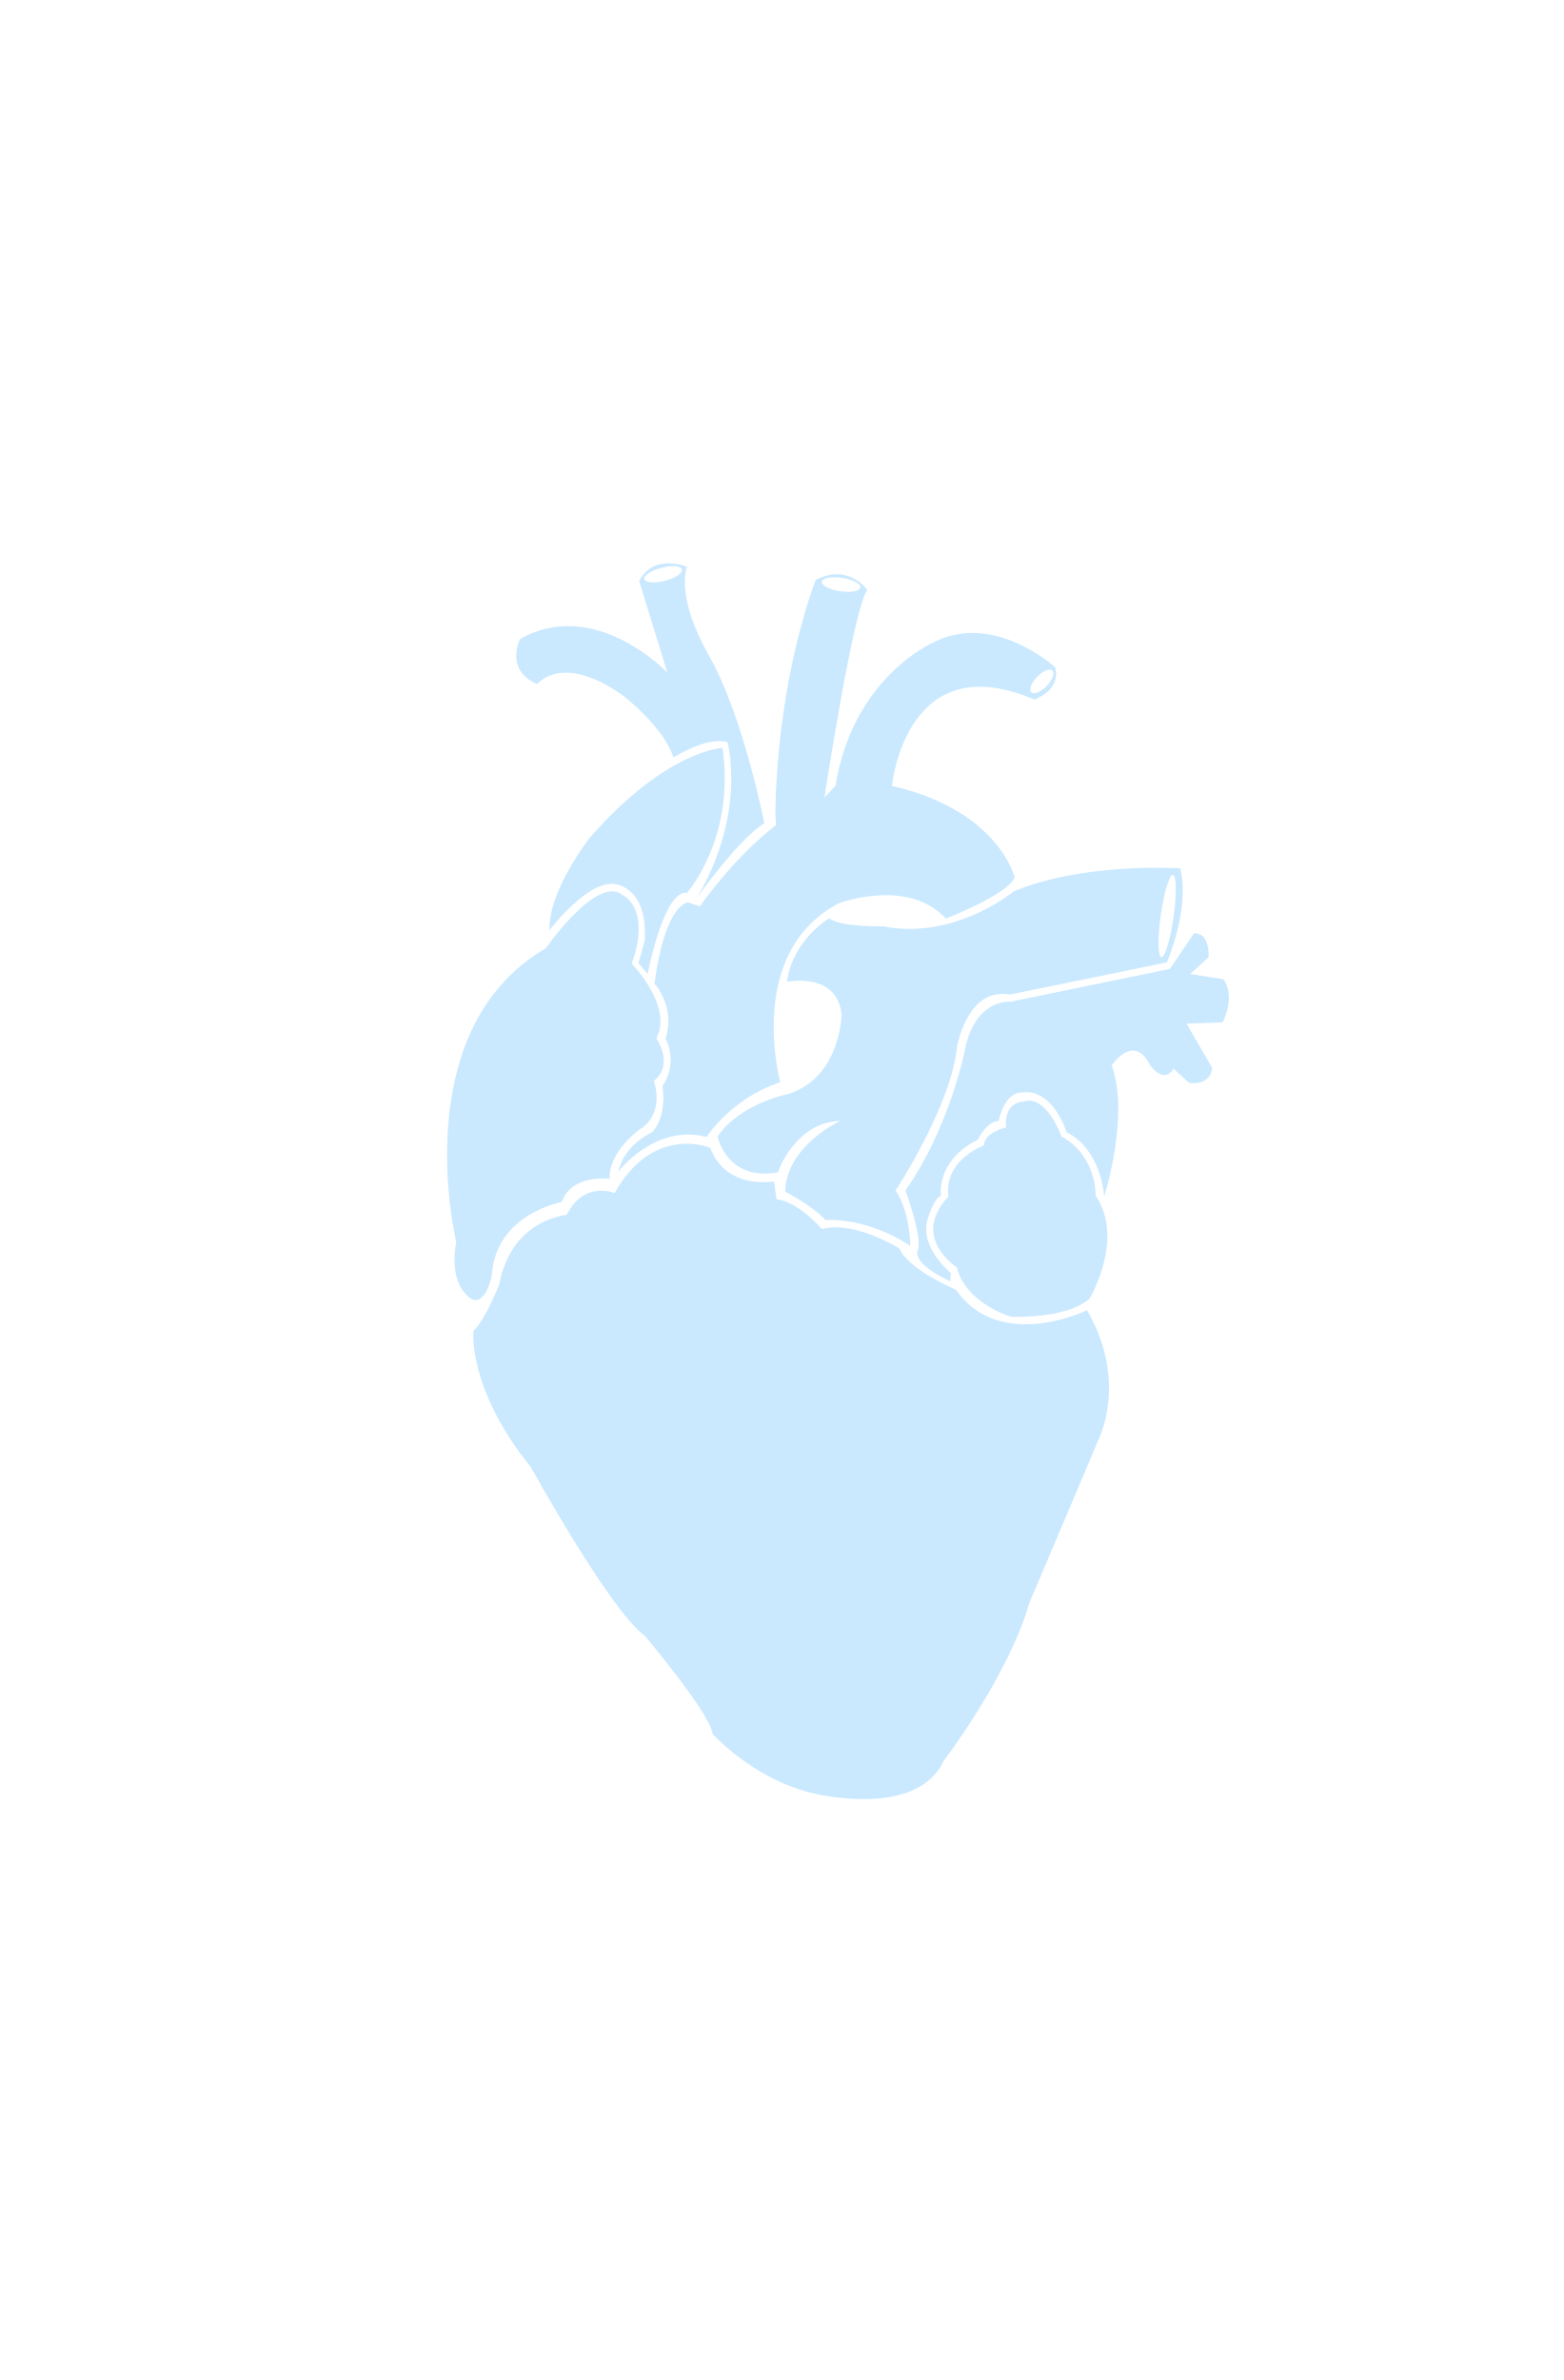
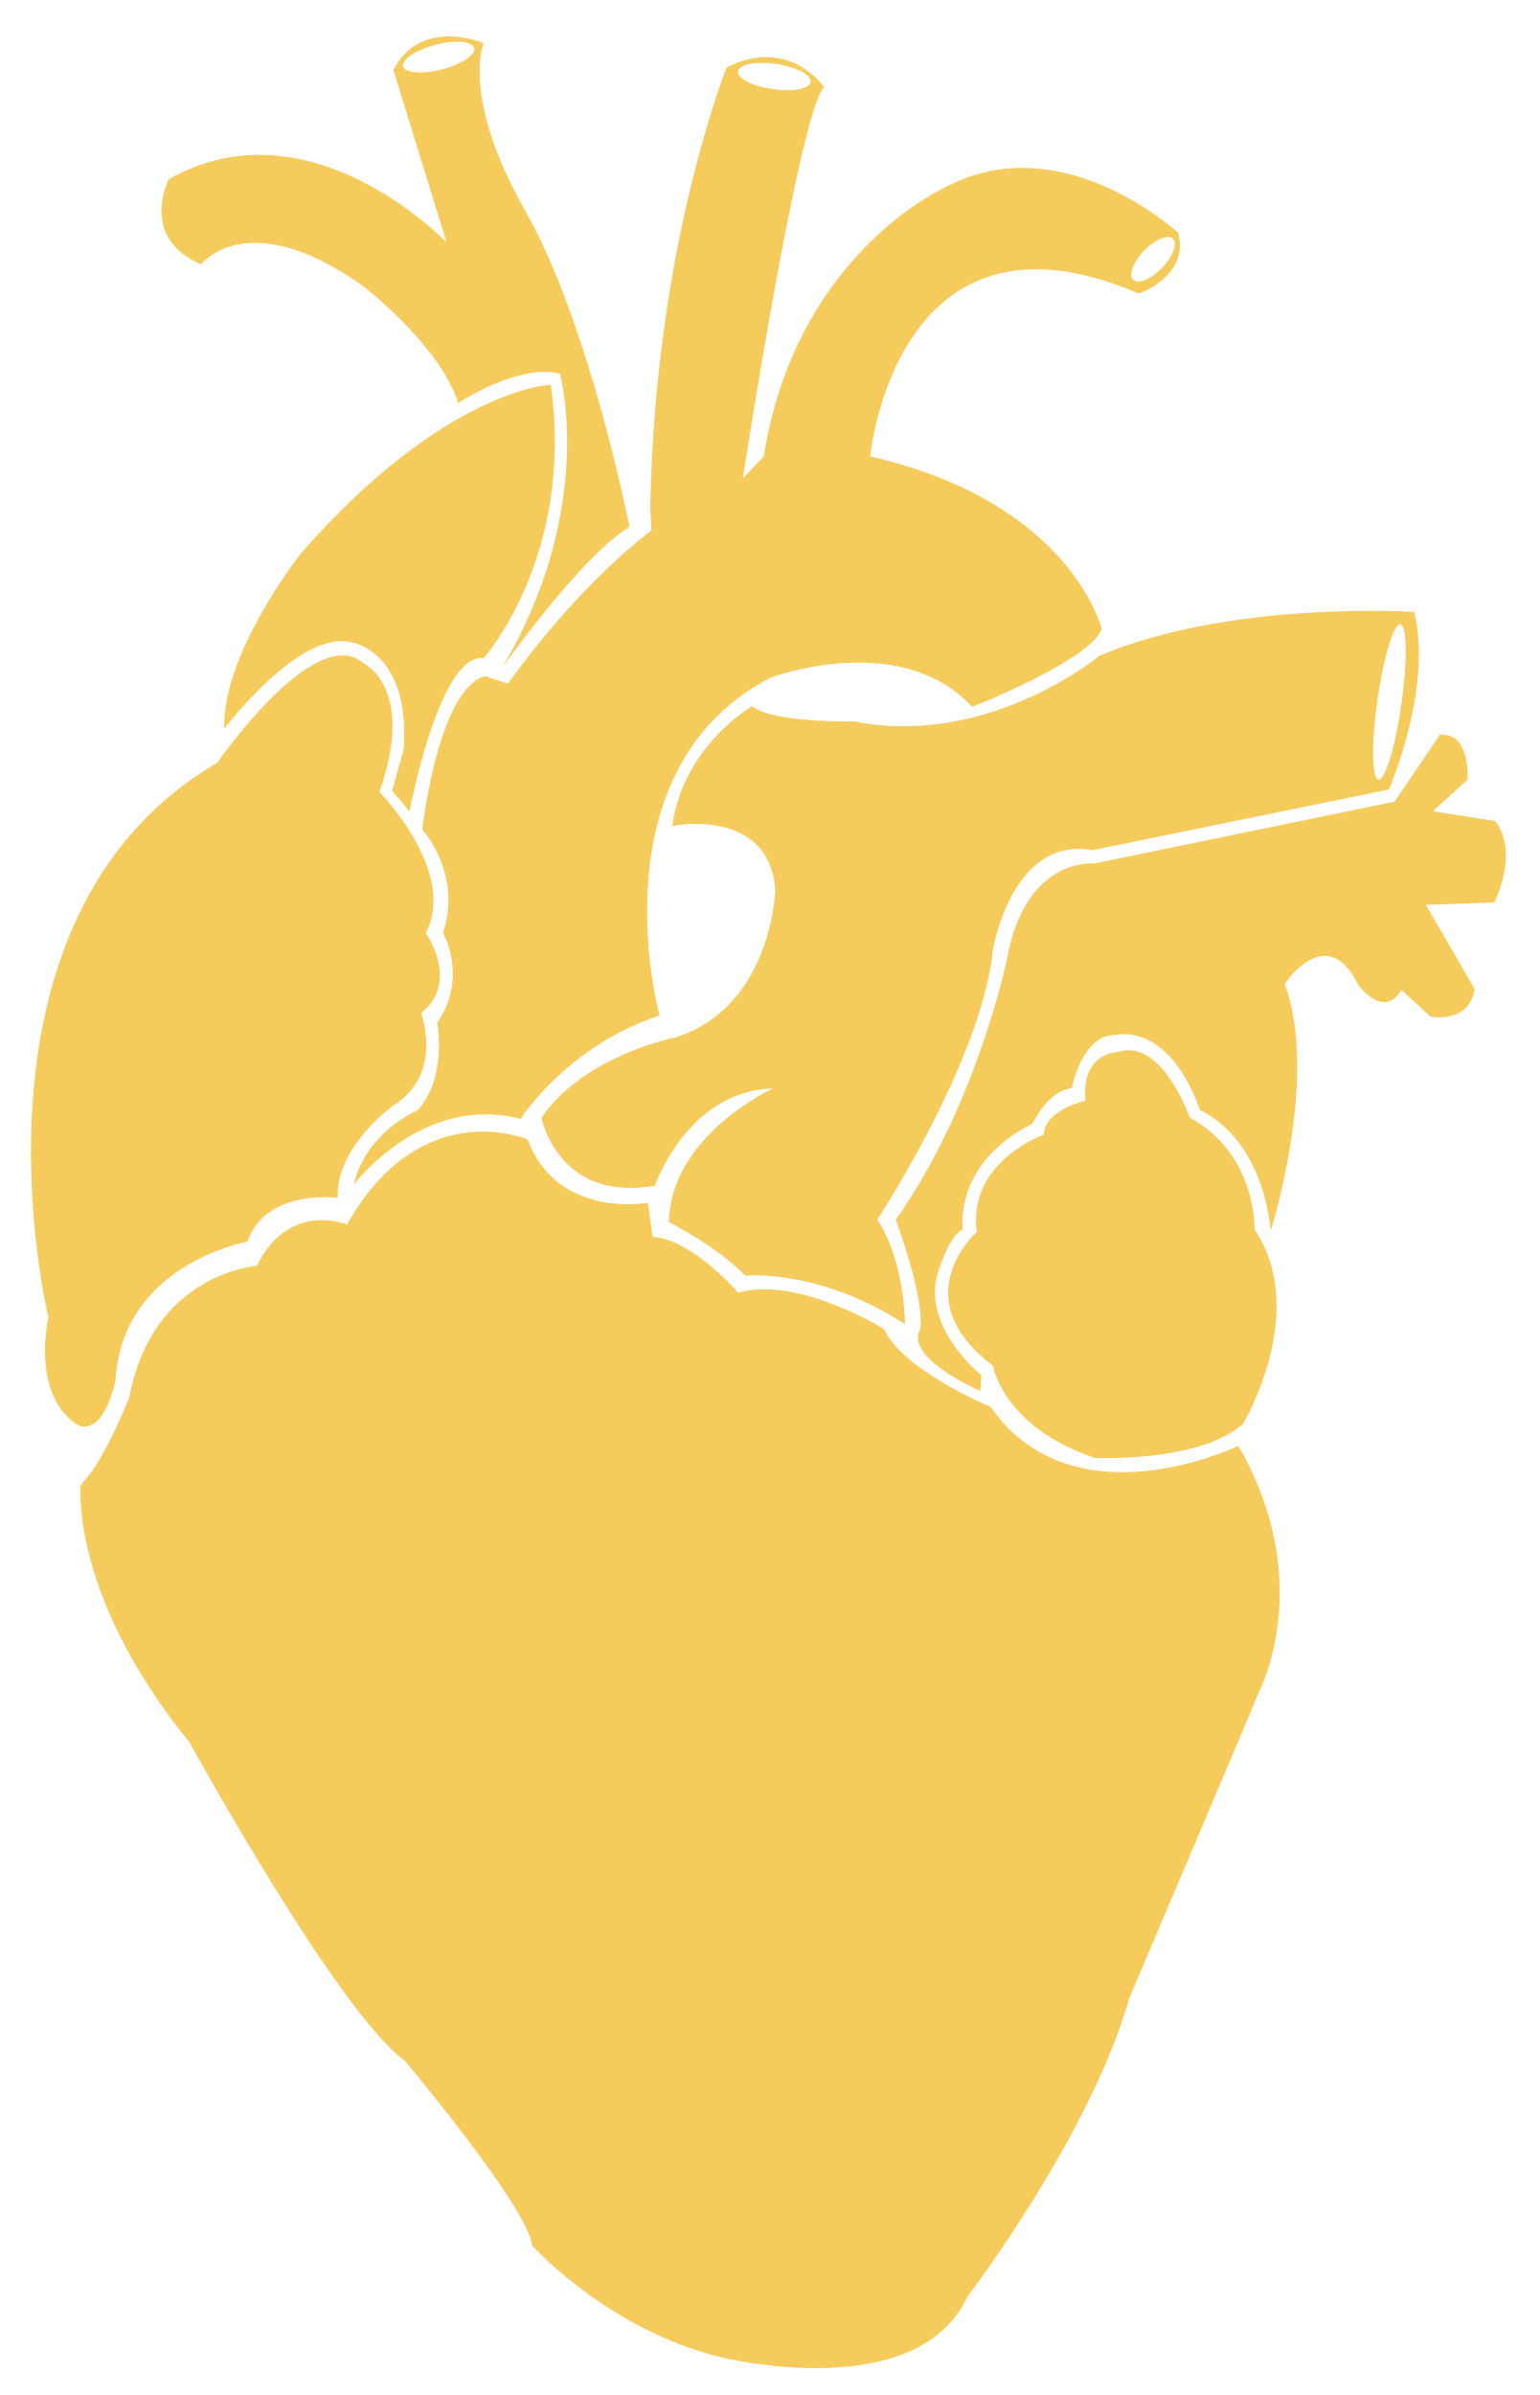
- <svg xmlns="http://www.w3.org/2000/svg" version="1.1" x="0px" y="0px" viewBox="0 0 69 105" enable-background="new 0 0 100 100" xml:space="preserve" id="svg2" width="69" height="105">
-   <defs id="defs28" />
-   <path d="m 31.34,50.644 c 0,0 -2.491,-1.08 -4.224,1.989 0,0 -1.353,-0.569 -2.112,0.966 0,0 -2.437,0.171 -2.978,3.07 0,0 -0.596,1.535 -1.138,2.046 0,0 -0.271,2.558 2.545,6.025 0,0 3.466,6.31 5.036,7.447 0,0 2.87,3.41 2.978,4.319 0,0 1.787,1.989 4.44,2.615 0,0 4.548,1.136 5.74,-1.421 0,0 2.87,-3.752 3.791,-6.991 0,0 2.925,-6.878 3.033,-7.162 0,0 1.354,-2.558 -0.488,-5.741 0,0 -3.844,1.876 -5.794,-0.91 0,0 -2.058,-0.852 -2.491,-1.819 0,0 -2.004,-1.251 -3.412,-0.853 0,0 -1.083,-1.251 -2.004,-1.307 l -0.109,-0.796 c 0.001,0 -2.11,0.398 -2.814,-1.478 z" id="path4" style="fill:#a3d9ff;fill-opacity:0.582" />
-   <path d="m 48.072,57.295 c 0,0 1.571,-2.615 0.271,-4.547 0,0 0.054,-1.762 -1.516,-2.615 0,0 -0.65,-1.875 -1.678,-1.534 0,0 -0.867,0 -0.758,1.136 0,0 -0.975,0.228 -0.975,0.796 0,0 -1.787,0.625 -1.57,2.274 0,0 -1.733,1.535 0.379,3.127 0,0 0.217,1.421 2.382,2.16 5.79e-4,-0.001 2.438,0.113 3.466,-0.797 z" id="path6" style="fill:#a3d9ff;fill-opacity:0.582" />
-   <path d="m 20.888,57.351 c 0,0 -1.137,-0.455 -0.758,-2.558 0,0 -2.274,-9.322 3.953,-12.96 0,0 2.274,-3.296 3.411,-2.33 0,0 1.246,0.568 0.38,3.013 0,0 1.841,1.876 1.083,3.297 0,0 0.812,1.136 -0.109,1.876 0,0 0.542,1.421 -0.65,2.16 0,0 -1.354,0.966 -1.3,2.16 0,0 -1.679,-0.228 -2.112,1.023 0,0 -2.924,0.512 -3.087,3.239 -5.79e-4,-6.07e-4 -0.217,1.193 -0.813,1.08 z" id="path8" style="fill:#a3d9ff;fill-opacity:0.582" />
-   <path d="m 24.245,41.038 c 0,0 1.76,-2.33 2.978,-2.018 0,0 1.381,0.199 1.219,2.501 l -0.271,0.967 0.406,0.483 c 0,0 0.704,-3.723 1.733,-3.581 0,0 2.138,-2.387 1.57,-6.395 0,0 -2.464,0.086 -5.849,3.951 5.79e-4,0 -1.841,2.33 -1.787,4.092 z" id="path10" style="fill:#a3d9ff;fill-opacity:0.582" />
-   <path d="m 48.722,52.776 c 0,0 1.138,-3.581 0.325,-5.769 0,0 0.975,-1.478 1.706,0 0,0 0.596,0.853 1.028,0.142 l 0.677,0.625 c 0,0 0.92,0.171 1.029,-0.653 l -1.137,-1.961 1.597,-0.057 c 0,0 0.596,-1.136 0.027,-1.904 l -1.462,-0.227 0.812,-0.739 c 0,0 0.082,-1.108 -0.65,-1.051 l -1.056,1.563 -7.039,1.45 c 0,0 -1.598,-0.171 -2.031,2.245 0,0 -0.704,3.41 -2.6,6.082 0,0 0.705,1.876 0.568,2.586 0,0 -0.46,0.54 1.408,1.421 l 0.027,-0.369 c 0,0 -1.381,-1.108 -1.029,-2.359 0,0 0.271,-0.938 0.596,-1.051 0,0 -0.244,-1.535 1.625,-2.472 0,0 0.379,-0.796 0.92,-0.825 0,0 0.244,-1.279 1.029,-1.251 0,0 1.218,-0.341 1.976,1.762 -5.78e-4,0 1.407,0.54 1.651,2.813 z" id="path12" style="fill:#a3d9ff;fill-opacity:0.582" />
-   <path d="m 52.079,38.31 c 0,0 -4.277,-0.284 -7.365,1.023 0,0 -2.599,2.16 -5.74,1.535 0,0 -1.895,0.043 -2.383,-0.355 0,0 -1.611,0.924 -1.869,2.799 0,0 2.247,-0.455 2.409,1.478 0,0 -0.054,2.728 -2.328,3.467 0,0 -2.112,0.397 -3.141,1.875 0,0 0.379,1.989 2.654,1.591 0,0 0.758,-2.216 2.762,-2.273 0,0 -2.383,1.08 -2.437,3.126 0,0 1.137,0.569 1.787,1.251 0,0 1.733,-0.171 3.737,1.136 0,0 0,-1.478 -0.65,-2.444 0,0 2.437,-3.695 2.708,-6.31 0,0 0.433,-2.671 2.328,-2.33 l 6.932,-1.421 c -5.79e-4,6.08e-4 1.028,-2.33 0.595,-4.149 z m -0.3,2.147 c -0.141,1.001 -0.382,1.794 -0.538,1.769 -0.156,-0.024 -0.167,-0.856 -0.025,-1.857 0.142,-1.001 0.383,-1.794 0.538,-1.769 0.155,0.024 0.166,0.855 0.024,1.856 z" id="path14" style="fill:#a3d9ff;fill-opacity:0.582" />
-   <g id="g16" transform="matrix(0.5788982,0,0,0.6076295,7.46472,21.66261)" style="fill:#a3d9ff;fill-opacity:0.582">
-     <path d="m 38.436,19.352 c 0,0 2.479,-1.543 4.115,-1.122 0,0 1.497,5.145 -2.338,11.318 0,0 3.181,-4.302 5.146,-5.425 0,0 -1.59,-7.765 -4.21,-12.161 -2.619,-4.396 -1.683,-6.455 -1.683,-6.455 0,0 -2.526,-1.029 -3.648,1.029 l 2.151,6.642 c 0,0 -5.52,-5.52 -11.226,-2.432 0,0 -1.216,2.245 1.31,3.274 0,0 1.871,-2.339 6.548,0.842 -10e-4,0 3.086,2.245 3.835,4.49 z M 37.765,6.522 c -0.794,0.194 -1.49,0.137 -1.554,-0.126 -0.064,-0.264 0.526,-0.634 1.32,-0.828 0.794,-0.193 1.489,-0.137 1.554,0.127 0.065,0.264 -0.527,0.634 -1.32,0.827 z" id="path18" style="fill:#a3d9ff;fill-opacity:0.582" />
-     <path d="m 67.527,12.804 c 0,0 -4.677,-4.116 -9.354,-1.777 0,0 -6.08,2.526 -7.39,10.383 l -0.842,0.842 c 0,0 2.245,-13.95 3.274,-15.061 0,0 -1.403,-1.965 -3.929,-0.749 0,0 -2.9,6.829 -3.087,16.932 l 0.047,0.888 c 0,0 -2.76,1.871 -5.8,5.893 l -0.889,-0.28 c 0,0 -1.73,-0.046 -2.573,5.893 0,0 1.638,1.684 0.842,3.976 0,0 1.029,1.684 -0.234,3.461 0,0 0.421,2.104 -0.795,3.368 0,0 -2.105,0.842 -2.572,2.853 0,0 2.759,-3.508 6.734,-2.526 0,0 1.872,-2.806 5.613,-3.976 0,0 -2.713,-9.448 4.49,-13.002 0,0 5.238,-1.871 8.139,1.123 0,0 4.771,-1.777 5.238,-2.993 0,0 -1.217,-4.865 -9.354,-6.642 0,0 1.028,-10.29 10.852,-6.267 0.001,0 2.058,-0.655 1.59,-2.339 z M 49.747,6.589 C 49.785,6.32 50.471,6.194 51.28,6.307 52.09,6.42 52.715,6.73 52.676,6.998 52.64,7.267 51.953,7.393 51.144,7.28 50.335,7.167 49.709,6.858 49.747,6.589 Z m 17.107,7.589 c -0.449,0.43 -0.965,0.621 -1.153,0.425 -0.188,-0.196 0.024,-0.704 0.474,-1.134 0.449,-0.431 0.965,-0.621 1.152,-0.425 0.188,0.196 -0.024,0.704 -0.473,1.134 z" id="path20" style="fill:#a3d9ff;fill-opacity:0.582" />
+ <svg xmlns="http://www.w3.org/2000/svg" width="36px" height="56px" viewBox="0 0 36 56" version="1.1">
+   <defs />
+   <g id="Page-1" stroke="none" stroke-width="1" fill="none" fill-rule="evenodd">
+     <g id="heart" fill="#F5CB5C">
+       <path d="M12.34,26.644 C12.34,26.644 9.849,25.564 8.115,28.633 C8.115,28.633 6.762,28.065 6.004,29.599 C6.004,29.599 3.567,29.77 3.025,32.669 C3.025,32.669 2.429,34.204 1.888,34.715 C1.888,34.715 1.617,37.273 4.432,40.74 C4.432,40.74 7.898,47.05 9.469,48.186 C9.469,48.186 12.339,51.596 12.447,52.505 C12.447,52.505 14.234,54.495 16.887,55.121 C16.887,55.121 21.436,56.257 22.628,53.699 C22.628,53.699 25.498,49.948 26.418,46.708 C26.418,46.708 29.343,39.83 29.451,39.547 C29.451,39.547 30.805,36.988 28.963,33.806 C28.963,33.806 25.119,35.681 23.169,32.896 C23.169,32.896 21.111,32.044 20.678,31.077 C20.678,31.077 18.675,29.827 17.266,30.225 C17.266,30.225 16.183,28.974 15.262,28.918 L15.154,28.122 C15.155,28.122 13.044,28.52 12.34,26.644 L12.34,26.644 Z" id="path4" />
+       <path d="M29.072,33.295 C29.072,33.295 30.643,30.68 29.343,28.747 C29.343,28.747 29.397,26.986 27.827,26.132 C27.827,26.132 27.177,24.257 26.149,24.598 C26.149,24.598 25.282,24.598 25.39,25.734 C25.39,25.734 24.415,25.962 24.415,26.53 C24.415,26.53 22.628,27.156 22.845,28.804 C22.845,28.804 21.112,30.339 23.224,31.931 C23.224,31.931 23.44,33.352 25.606,34.091 C25.606,34.09 28.044,34.204 29.072,33.295 L29.072,33.295 Z" id="path6" />
+       <path d="M1.888,33.351 C1.888,33.351 0.751,32.896 1.13,30.793 C1.13,30.793 -1.145,21.471 5.083,17.833 C5.083,17.833 7.358,14.537 8.495,15.503 C8.495,15.503 9.74,16.071 8.874,18.516 C8.874,18.516 10.715,20.392 9.957,21.813 C9.957,21.813 10.77,22.949 9.849,23.689 C9.849,23.689 10.39,25.109 9.199,25.849 C9.199,25.849 7.845,26.815 7.899,28.009 C7.899,28.009 6.221,27.781 5.788,29.032 C5.788,29.032 2.864,29.544 2.701,32.271 C2.7,32.271 2.484,33.465 1.888,33.351 L1.888,33.351 Z" id="path8" />
+       <path d="M5.245,17.038 C5.245,17.038 7.006,14.708 8.224,15.02 C8.224,15.02 9.604,15.219 9.442,17.521 L9.171,18.488 L9.578,18.971 C9.578,18.971 10.282,15.248 11.311,15.39 C11.311,15.39 13.449,13.002 12.881,8.995 C12.881,8.995 10.417,9.081 7.032,12.946 C7.033,12.946 5.191,15.276 5.245,17.038 L5.245,17.038 Z" id="path10" />
+       <path d="M29.722,28.776 C29.722,28.776 30.86,25.194 30.048,23.006 C30.048,23.006 31.022,21.528 31.754,23.006 C31.754,23.006 32.349,23.859 32.782,23.148 L33.459,23.773 C33.459,23.773 34.379,23.944 34.488,23.12 L33.351,21.158 L34.948,21.101 C34.948,21.101 35.544,19.965 34.975,19.198 L33.513,18.97 L34.325,18.231 C34.325,18.231 34.407,17.123 33.676,17.18 L32.62,18.743 L25.58,20.193 C25.58,20.193 23.982,20.022 23.549,22.438 C23.549,22.438 22.845,25.848 20.95,28.52 C20.95,28.52 21.654,30.396 21.518,31.106 C21.518,31.106 21.058,31.646 22.927,32.527 L22.954,32.158 C22.954,32.158 21.572,31.049 21.925,29.799 C21.925,29.799 22.196,28.861 22.521,28.748 C22.521,28.748 22.277,27.213 24.146,26.275 C24.146,26.275 24.524,25.479 25.066,25.451 C25.066,25.451 25.309,24.172 26.095,24.2 C26.095,24.2 27.313,23.859 28.071,25.962 C28.071,25.962 29.479,26.502 29.722,28.776 L29.722,28.776 Z" id="path12" />
+       <path d="M33.079,14.31 C33.079,14.31 28.802,14.025 25.715,15.333 C25.715,15.333 23.115,17.493 19.975,16.868 C19.975,16.868 18.079,16.91 17.592,16.512 C17.592,16.512 15.981,17.436 15.723,19.312 C15.723,19.312 17.971,18.857 18.133,20.79 C18.133,20.79 18.079,23.518 15.805,24.257 C15.805,24.257 13.693,24.654 12.664,26.132 C12.664,26.132 13.043,28.121 15.317,27.723 C15.317,27.723 16.075,25.507 18.079,25.45 C18.079,25.45 15.697,26.53 15.643,28.576 C15.643,28.576 16.78,29.145 17.43,29.827 C17.43,29.827 19.163,29.656 21.167,30.963 C21.167,30.963 21.167,29.485 20.517,28.519 C20.517,28.519 22.954,24.824 23.225,22.21 C23.225,22.21 23.658,19.538 25.553,19.879 L32.485,18.459 C32.484,18.459 33.513,16.129 33.079,14.31 L33.079,14.31 Z M32.779,16.457 C32.638,17.458 32.397,18.25 32.241,18.226 C32.085,18.202 32.074,17.37 32.216,16.369 C32.358,15.368 32.599,14.575 32.754,14.6 C32.91,14.624 32.92,15.455 32.779,16.457 L32.779,16.457 Z" id="path14" />
+       <g id="g16" transform="translate(3.516074, 0.700758)">
+         <path d="M7.199,8.721 C7.199,8.721 8.634,7.783 9.581,8.039 C9.581,8.039 10.448,11.165 8.228,14.916 C8.228,14.916 10.069,12.302 11.207,11.62 C11.207,11.62 10.286,6.901 8.77,4.23 C7.254,1.559 7.795,0.308 7.795,0.308 C7.795,0.308 6.333,-0.317 5.684,0.933 L6.929,4.969 C6.929,4.969 3.733,1.615 0.43,3.491 C0.43,3.491 -0.274,4.856 1.188,5.481 C1.188,5.481 2.272,4.06 4.979,5.992 C4.979,5.992 6.766,7.357 7.199,8.721 L7.199,8.721 Z M6.811,0.925 C6.351,1.043 5.948,1.008 5.911,0.848 C5.874,0.688 6.216,0.463 6.675,0.345 C7.135,0.228 7.537,0.262 7.575,0.422 C7.613,0.583 7.27,0.808 6.811,0.925 L6.811,0.925 Z" id="path18" />
+         <path d="M24.04,4.742 C24.04,4.742 21.332,2.241 18.625,3.662 C18.625,3.662 15.105,5.197 14.347,9.971 L13.859,10.483 C13.859,10.483 15.159,2.006 15.755,1.331 C15.755,1.331 14.943,0.137 13.48,0.876 C13.48,0.876 11.801,5.026 11.693,11.165 L11.72,11.704 C11.72,11.704 10.123,12.841 8.363,15.285 L7.848,15.115 C7.848,15.115 6.847,15.087 6.359,18.696 C6.359,18.696 7.307,19.719 6.846,21.111 C6.846,21.111 7.442,22.135 6.711,23.214 C6.711,23.214 6.954,24.493 6.25,25.261 C6.25,25.261 5.032,25.773 4.761,26.995 C4.761,26.995 6.359,24.863 8.66,25.46 C8.66,25.46 9.743,23.755 11.909,23.044 C11.909,23.044 10.339,17.303 14.508,15.143 C14.508,15.143 17.541,14.006 19.22,15.826 C19.22,15.826 21.982,14.746 22.252,14.007 C22.252,14.007 21.548,11.051 16.837,9.971 C16.837,9.971 17.432,3.719 23.119,6.163 C23.12,6.163 24.311,5.765 24.04,4.742 L24.04,4.742 Z M13.747,0.966 C13.769,0.802 14.166,0.726 14.635,0.794 C15.103,0.863 15.465,1.051 15.443,1.214 C15.422,1.377 15.024,1.454 14.556,1.385 C14.087,1.317 13.725,1.129 13.747,0.966 L13.747,0.966 Z M23.65,5.577 C23.39,5.838 23.092,5.954 22.983,5.835 C22.874,5.716 22.997,5.407 23.257,5.146 C23.517,4.884 23.816,4.769 23.924,4.888 C24.033,5.007 23.91,5.316 23.65,5.577 L23.65,5.577 Z" id="path20" />
+       </g>
+     </g>
  </g>
</svg>
